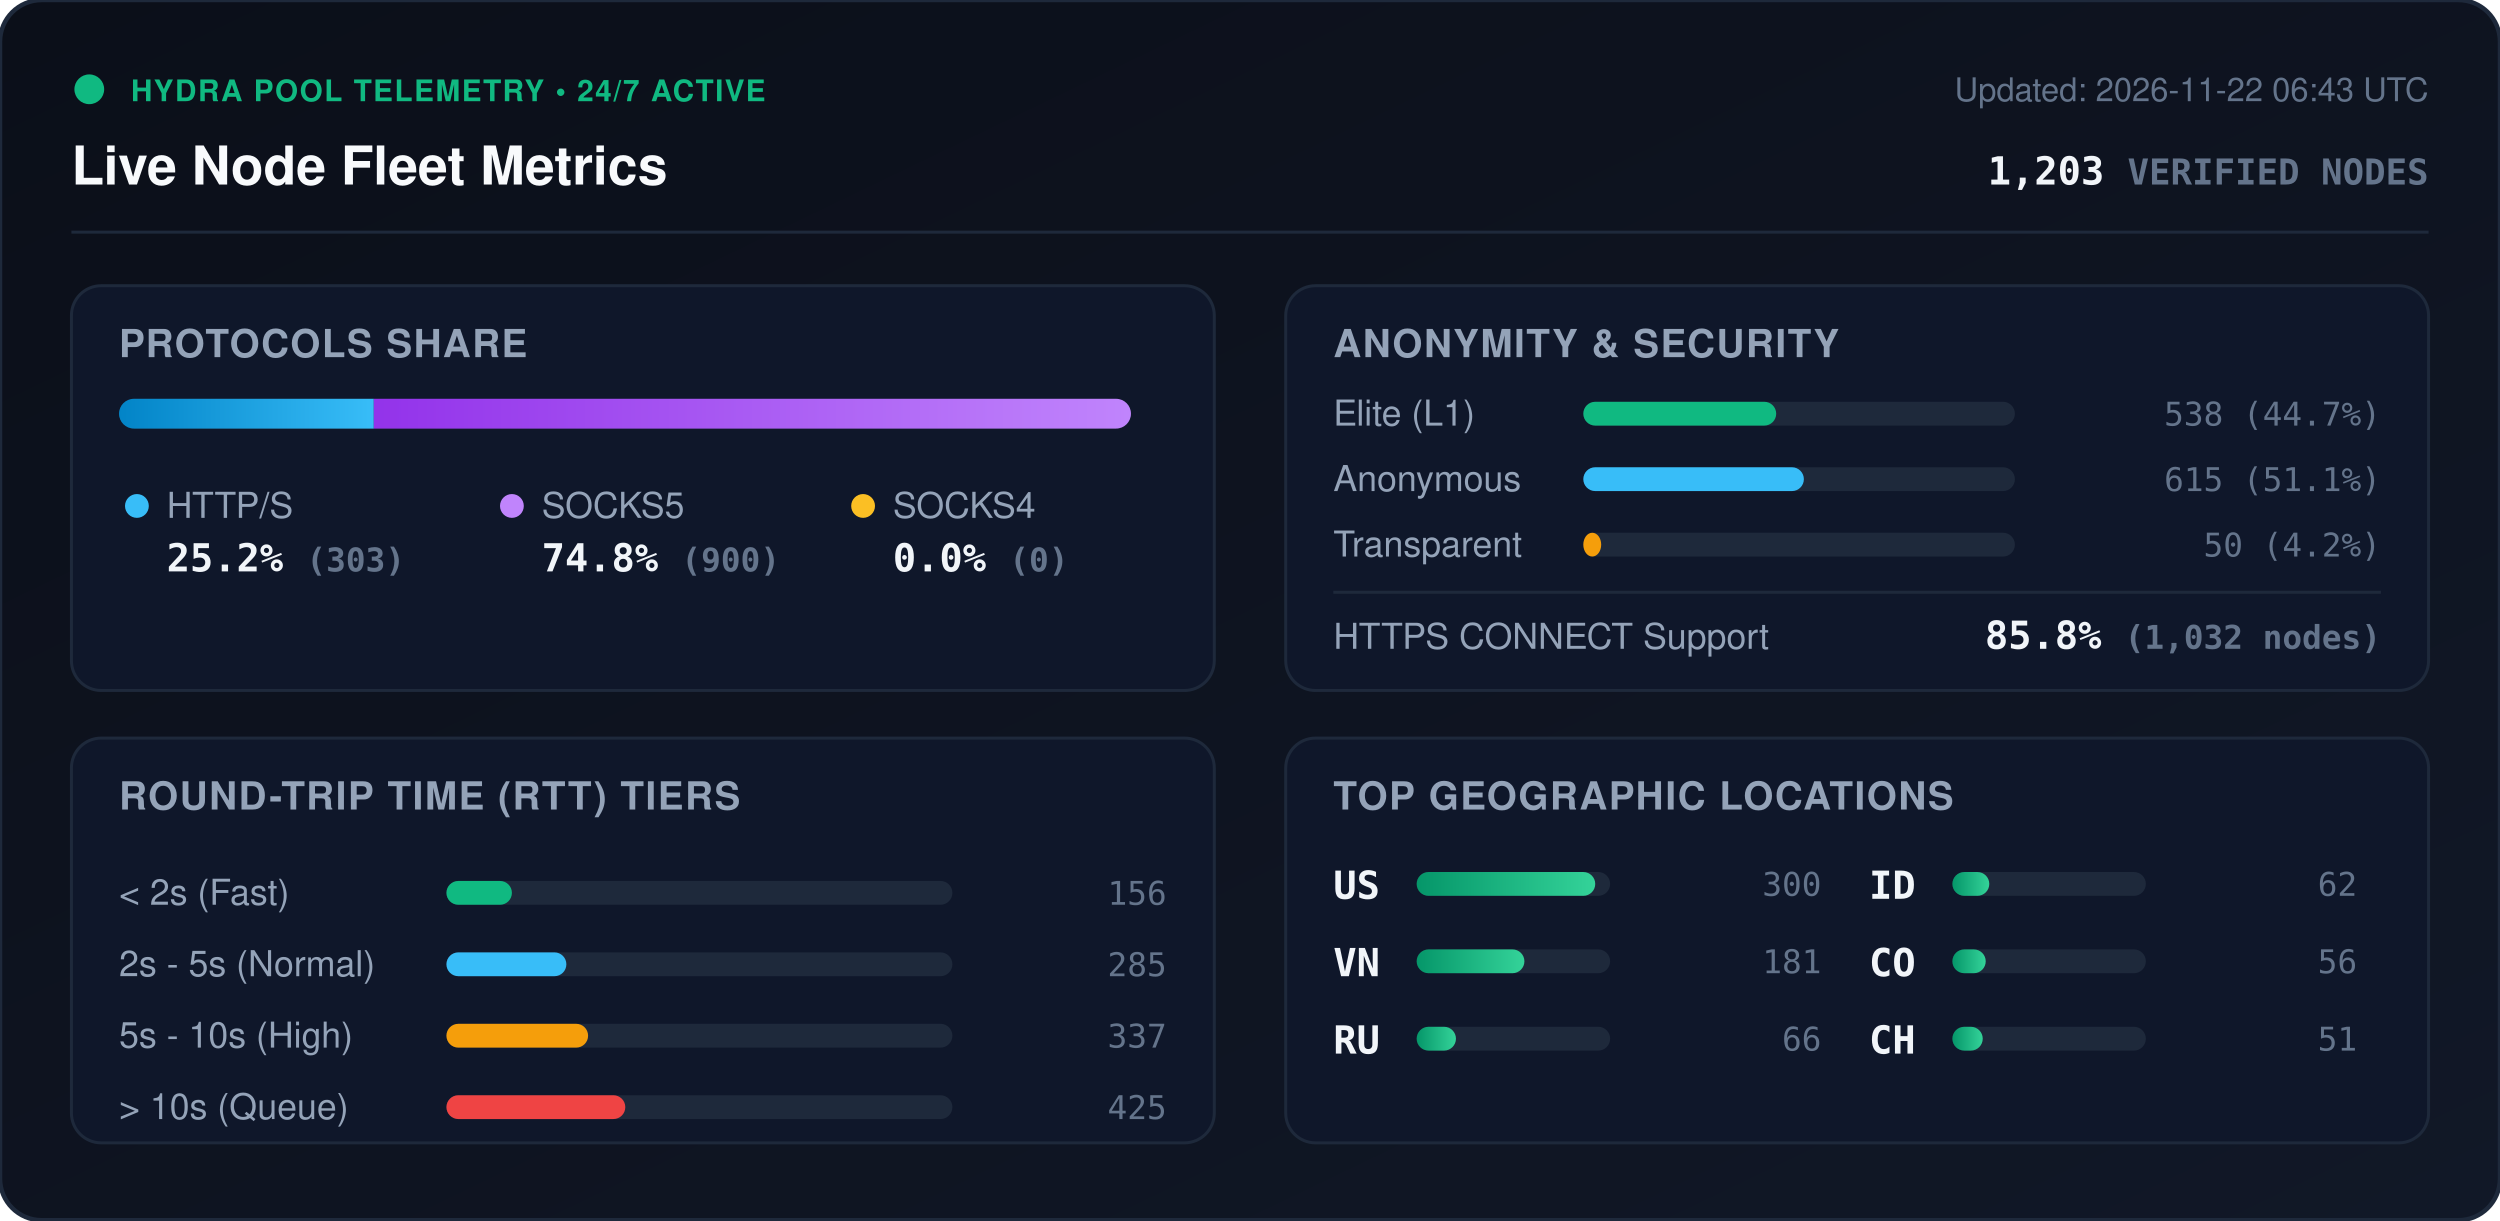
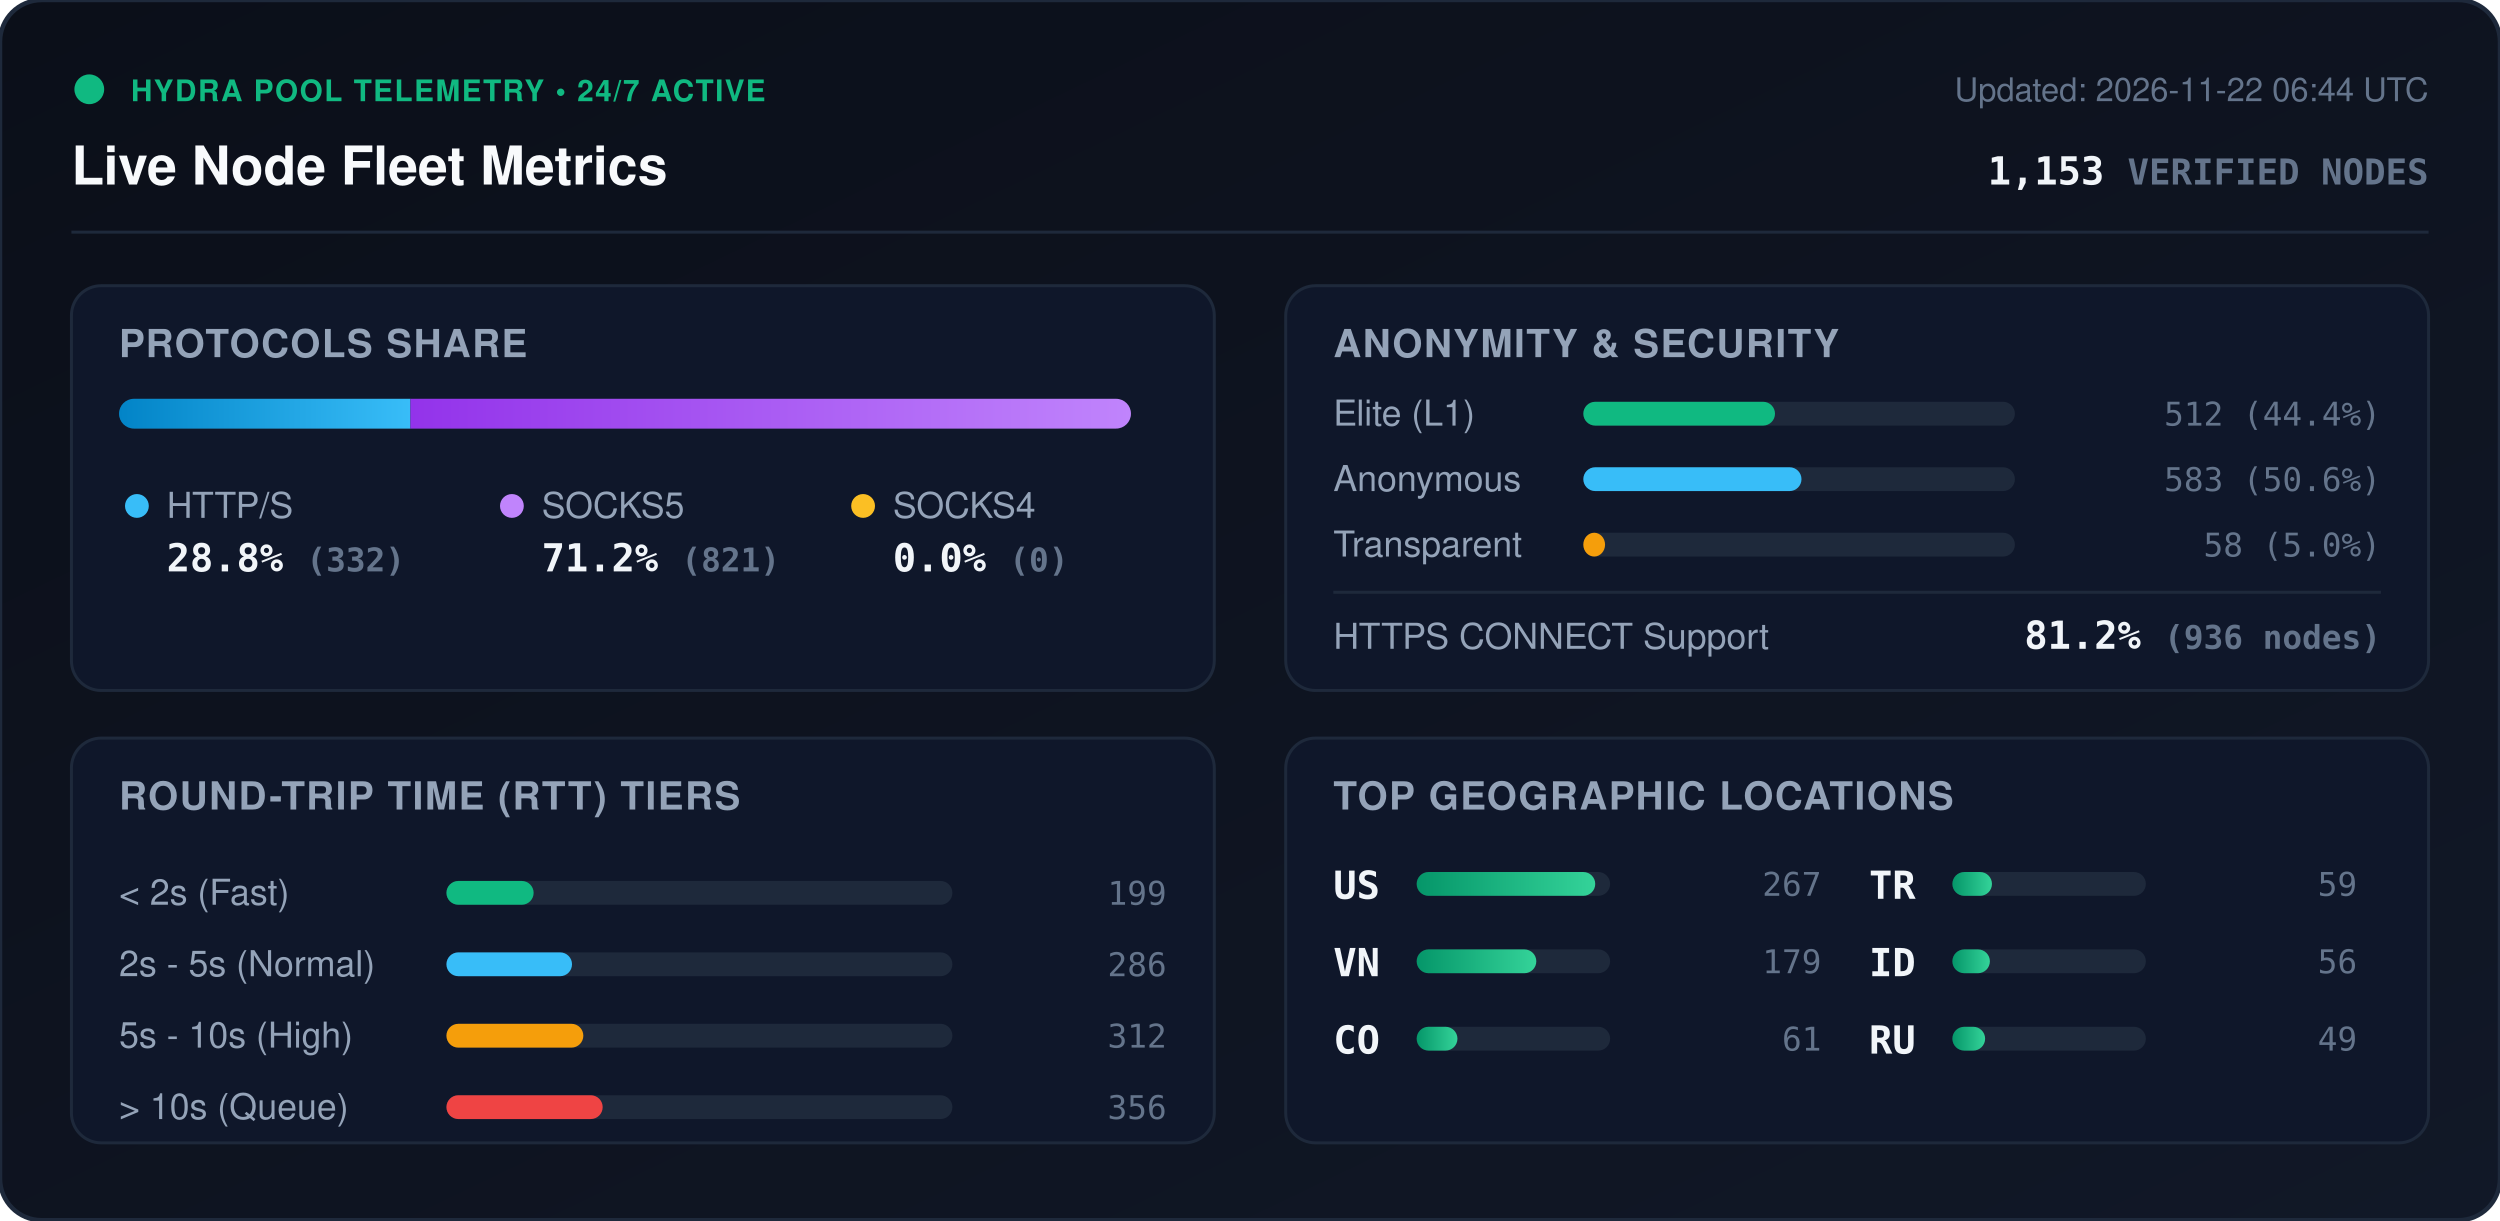
<svg xmlns="http://www.w3.org/2000/svg" viewBox="0 0 840 410" width="840" height="410" style="max-width: 100%; height: auto;">
  <defs>
    <linearGradient id="bg" x1="0%" y1="0%" x2="100%" y2="100%">
      <stop offset="0%" stop-color="#0b0f19" />
      <stop offset="100%" stop-color="#111827" />
    </linearGradient>
    <linearGradient id="bar-http" x1="0%" y1="0%" x2="100%" y2="0%">
      <stop offset="0%" stop-color="#0284c7" />
      <stop offset="100%" stop-color="#38bdf8" />
    </linearGradient>
    <linearGradient id="bar-socks5" x1="0%" y1="0%" x2="100%" y2="0%">
      <stop offset="0%" stop-color="#9333ea" />
      <stop offset="100%" stop-color="#c084fc" />
    </linearGradient>
    <linearGradient id="bar-socks4" x1="0%" y1="0%" x2="100%" y2="0%">
      <stop offset="0%" stop-color="#d97706" />
      <stop offset="100%" stop-color="#fbbf24" />
    </linearGradient>
    <linearGradient id="bar-green" x1="0%" y1="0%" x2="100%" y2="0%">
      <stop offset="0%" stop-color="#059669" />
      <stop offset="100%" stop-color="#34d399" />
    </linearGradient>
    <clipPath id="prog-track-clip">
      <rect width="340.0" height="10" rx="5" />
    </clipPath>
    <style>
      .title { font: 700 18px -apple-system, BlinkMacSystemFont, 'Segoe UI', Helvetica, Arial, sans-serif; fill: #f8fafc; }
      .sub { font: 500 11px -apple-system, BlinkMacSystemFont, 'Segoe UI', Helvetica, Arial, sans-serif; fill: #64748b; }
      .section-hdr { font: 600 13px -apple-system, BlinkMacSystemFont, 'Segoe UI', Helvetica, Arial, sans-serif; fill: #94a3b8; letter-spacing: 0.5px; }
      .metric-val { font: 700 13px -apple-system, BlinkMacSystemFont, 'Segoe UI', Helvetica, Arial, sans-serif; fill: #f1f5f9; }
      .metric-lbl { font: 500 12px -apple-system, BlinkMacSystemFont, 'Segoe UI', Helvetica, Arial, sans-serif; fill: #94a3b8; }
      .badge-txt { font: 700 10px -apple-system, BlinkMacSystemFont, 'Segoe UI', Helvetica, Arial, sans-serif; fill: #10b981; letter-spacing: 0.5px; }
      .mono { font-family: ui-monospace, SFMono-Regular, Menlo, Monaco, Consolas, monospace; }
      .pulse { animation: beacon 2s infinite ease-in-out; }
      @keyframes beacon { 0%, 100% { opacity: 1; } 50% { opacity: 0.35; } }
    </style>
  </defs>
  <rect width="840" height="410" rx="14" fill="url(#bg)" stroke="#1e293b" stroke-width="1.5" />
  <g transform="translate(24, 24)">
    <circle cx="6" cy="6" r="5" fill="#10b981" class="pulse" />
    <text x="20" y="10" class="badge-txt">HYDRA POOL TELEMETRY • 24/7 ACTIVE</text>
    <text x="0" y="38" class="title">Live Node Fleet Metrics</text>
-     <text x="792" y="10" text-anchor="end" class="sub">Updated: 2026-11-22 06:43 UTC</text>
-     <text x="792" y="38" text-anchor="end" class="metric-val mono" fill="#38bdf8">1,203 <tspan font-size="12" fill="#64748b">VERIFIED NODES</tspan>
+     <text x="792" y="10" text-anchor="end" class="sub">Updated: 2026-11-22 06:44 UTC</text>
+     <text x="792" y="38" text-anchor="end" class="metric-val mono" fill="#38bdf8">1,153 <tspan font-size="12" fill="#64748b">VERIFIED NODES</tspan>
    </text>
  </g>
  <line x1="24" y1="78" x2="816" y2="78" stroke="#1e293b" stroke-width="1" />
  <g transform="translate(24, 96)">
    <rect width="384" height="136" rx="10" fill="#0f172a" stroke="#1e293b" />
    <text x="16" y="24" class="section-hdr">PROTOCOLS SHARE</text>
    <g transform="translate(16, 38)">
      <rect width="340.0" height="10" rx="5" fill="#1e293b" />
      <g clip-path="url(#prog-track-clip)">
-         <rect x="0" width="85.6" height="10" fill="url(#bar-http)" />
-         <rect x="85.6" width="254.4" height="10" fill="url(#bar-socks5)" />
+         <rect x="0" width="97.9" height="10" fill="url(#bar-http)" />
+         <rect x="97.9" width="242.1" height="10" fill="url(#bar-socks5)" />
        <rect x="340.0" width="0.0" height="10" fill="url(#bar-socks4)" />
      </g>
    </g>
    <g transform="translate(16, 68)">
      <circle cx="6" cy="6" r="4" fill="#38bdf8" />
      <text x="16" y="10" class="metric-lbl">HTTP/S</text>
-       <text x="16" y="28" class="metric-val mono">25.2% <tspan font-size="11" fill="#64748b">(303)</tspan>
+       <text x="16" y="28" class="metric-val mono">28.8% <tspan font-size="11" fill="#64748b">(332)</tspan>
      </text>
      <circle cx="132" cy="6" r="4" fill="#c084fc" />
      <text x="142" y="10" class="metric-lbl">SOCKS5</text>
-       <text x="142" y="28" class="metric-val mono">74.8% <tspan font-size="11" fill="#64748b">(900)</tspan>
+       <text x="142" y="28" class="metric-val mono">71.2% <tspan font-size="11" fill="#64748b">(821)</tspan>
      </text>
      <circle cx="250" cy="6" r="4" fill="#fbbf24" />
      <text x="260" y="10" class="metric-lbl">SOCKS4</text>
      <text x="260" y="28" class="metric-val mono">0.0% <tspan font-size="11" fill="#64748b">(0)</tspan>
      </text>
    </g>
  </g>
  <g transform="translate(432, 96)">
    <rect width="384" height="136" rx="10" fill="#0f172a" stroke="#1e293b" />
    <text x="16" y="24" class="section-hdr">ANONYMITY &amp; SECURITY</text>
    <text x="16" y="47" class="metric-lbl">Elite (L1)</text>
    <rect x="100" y="39" width="145.0" height="8" rx="4" fill="#1e293b" />
-     <rect x="100" y="39" width="64.8" height="8" rx="4" fill="#10b981" />
-     <text x="368" y="47" text-anchor="end" class="mono sub" fill="#e2e8f0">538 (44.7%)</text>
+     <rect x="100" y="39" width="64.4" height="8" rx="4" fill="#10b981" />
+     <text x="368" y="47" text-anchor="end" class="mono sub" fill="#e2e8f0">512 (44.4%)</text>
    <text x="16" y="69" class="metric-lbl">Anonymous</text>
    <rect x="100" y="61" width="145.0" height="8" rx="4" fill="#1e293b" />
-     <rect x="100" y="61" width="74.1" height="8" rx="4" fill="#38bdf8" />
-     <text x="368" y="69" text-anchor="end" class="mono sub" fill="#e2e8f0">615 (51.1%)</text>
+     <rect x="100" y="61" width="73.3" height="8" rx="4" fill="#38bdf8" />
+     <text x="368" y="69" text-anchor="end" class="mono sub" fill="#e2e8f0">583 (50.6%)</text>
    <text x="16" y="91" class="metric-lbl">Transparent</text>
    <rect x="100" y="83" width="145.0" height="8" rx="4" fill="#1e293b" />
-     <rect x="100" y="83" width="6.0" height="8" rx="4" fill="#f59e0b" />
-     <text x="368" y="91" text-anchor="end" class="mono sub" fill="#e2e8f0">50 (4.2%)</text>
+     <rect x="100" y="83" width="7.3" height="8" rx="4" fill="#f59e0b" />
+     <text x="368" y="91" text-anchor="end" class="mono sub" fill="#e2e8f0">58 (5.0%)</text>
    <line x1="16" y1="103" x2="368" y2="103" stroke="#1e293b" stroke-width="1" />
    <text x="16" y="122" class="metric-lbl">HTTPS CONNECT Support</text>
-     <text x="368" y="122" text-anchor="end" class="metric-val mono" fill="#34d399">85.8% <tspan font-size="11" fill="#64748b">(1,032 nodes)</tspan>
+     <text x="368" y="122" text-anchor="end" class="metric-val mono" fill="#34d399">81.2% <tspan font-size="11" fill="#64748b">(936 nodes)</tspan>
    </text>
  </g>
  <g transform="translate(24, 248)">
    <rect width="384" height="136" rx="10" fill="#0f172a" stroke="#1e293b" />
    <text x="16" y="24" class="section-hdr">ROUND-TRIP TIME (RTT) TIERS</text>
    <g transform="translate(16, 42)">
      <text x="0" y="14" class="metric-lbl">&lt; 2s (Fast)</text>
      <rect x="110" y="6" width="170" height="8" rx="4" fill="#1e293b" />
-       <rect x="110" y="6" width="22.0" height="8" rx="4" fill="#10b981" />
-       <text x="352" y="14" text-anchor="end" class="mono sub">156</text>
+       <rect x="110" y="6" width="29.3" height="8" rx="4" fill="#10b981" />
+       <text x="352" y="14" text-anchor="end" class="mono sub">199</text>
      <text x="0" y="38" class="metric-lbl">2s - 5s (Normal)</text>
      <rect x="110" y="30" width="170" height="8" rx="4" fill="#1e293b" />
-       <rect x="110" y="30" width="40.3" height="8" rx="4" fill="#38bdf8" />
-       <text x="352" y="38" text-anchor="end" class="mono sub">285</text>
+       <rect x="110" y="30" width="42.2" height="8" rx="4" fill="#38bdf8" />
+       <text x="352" y="38" text-anchor="end" class="mono sub">286</text>
      <text x="0" y="62" class="metric-lbl">5s - 10s (High)</text>
      <rect x="110" y="54" width="170" height="8" rx="4" fill="#1e293b" />
-       <rect x="110" y="54" width="47.6" height="8" rx="4" fill="#f59e0b" />
-       <text x="352" y="62" text-anchor="end" class="mono sub">337</text>
+       <rect x="110" y="54" width="46.0" height="8" rx="4" fill="#f59e0b" />
+       <text x="352" y="62" text-anchor="end" class="mono sub">312</text>
      <text x="0" y="86" class="metric-lbl">&gt; 10s (Queue)</text>
      <rect x="110" y="78" width="170" height="8" rx="4" fill="#1e293b" />
-       <rect x="110" y="78" width="60.1" height="8" rx="4" fill="#ef4444" />
-       <text x="352" y="86" text-anchor="end" class="mono sub">425</text>
+       <rect x="110" y="78" width="52.5" height="8" rx="4" fill="#ef4444" />
+       <text x="352" y="86" text-anchor="end" class="mono sub">356</text>
    </g>
  </g>
  <g transform="translate(432, 248)">
    <rect width="384" height="136" rx="10" fill="#0f172a" stroke="#1e293b" />
    <text x="16" y="24" class="section-hdr">TOP GEOGRAPHIC LOCATIONS</text>
    <g transform="translate(16, 42)">
      <g transform="translate(0, 0)">
        <text x="0" y="12" class="mono metric-val" font-size="12">US</text>
        <rect x="28" y="3" width="65" height="8" rx="4" fill="#1e293b" />
        <rect x="28" y="3" width="60.0" height="8" rx="4" fill="url(#bar-green)" />
-         <text x="164" y="11" text-anchor="end" class="mono sub">300</text>
+         <text x="164" y="11" text-anchor="end" class="mono sub">267</text>
      </g>
      <g transform="translate(0, 26)">
        <text x="0" y="12" class="mono metric-val" font-size="12">VN</text>
        <rect x="28" y="3" width="65" height="8" rx="4" fill="#1e293b" />
-         <rect x="28" y="3" width="36.2" height="8" rx="4" fill="url(#bar-green)" />
-         <text x="164" y="11" text-anchor="end" class="mono sub">181</text>
+         <rect x="28" y="3" width="40.2" height="8" rx="4" fill="url(#bar-green)" />
+         <text x="164" y="11" text-anchor="end" class="mono sub">179</text>
      </g>
      <g transform="translate(0, 52)">
-         <text x="0" y="12" class="mono metric-val" font-size="12">RU</text>
+         <text x="0" y="12" class="mono metric-val" font-size="12">CO</text>
        <rect x="28" y="3" width="65" height="8" rx="4" fill="#1e293b" />
-         <rect x="28" y="3" width="13.2" height="8" rx="4" fill="url(#bar-green)" />
-         <text x="164" y="11" text-anchor="end" class="mono sub">66</text>
+         <rect x="28" y="3" width="13.7" height="8" rx="4" fill="url(#bar-green)" />
+         <text x="164" y="11" text-anchor="end" class="mono sub">61</text>
      </g>
      <g transform="translate(180, 0)">
+         <text x="0" y="12" class="mono metric-val" font-size="12">TR</text>
+         <rect x="28" y="3" width="65" height="8" rx="4" fill="#1e293b" />
+         <rect x="28" y="3" width="13.3" height="8" rx="4" fill="url(#bar-green)" />
+         <text x="164" y="11" text-anchor="end" class="mono sub">59</text>
+       </g>
+       <g transform="translate(180, 26)">
        <text x="0" y="12" class="mono metric-val" font-size="12">ID</text>
        <rect x="28" y="3" width="65" height="8" rx="4" fill="#1e293b" />
-         <rect x="28" y="3" width="12.4" height="8" rx="4" fill="url(#bar-green)" />
-         <text x="164" y="11" text-anchor="end" class="mono sub">62</text>
-       </g>
-       <g transform="translate(180, 26)">
-         <text x="0" y="12" class="mono metric-val" font-size="12">CO</text>
-         <rect x="28" y="3" width="65" height="8" rx="4" fill="#1e293b" />
-         <rect x="28" y="3" width="11.2" height="8" rx="4" fill="url(#bar-green)" />
+         <rect x="28" y="3" width="12.6" height="8" rx="4" fill="url(#bar-green)" />
        <text x="164" y="11" text-anchor="end" class="mono sub">56</text>
      </g>
      <g transform="translate(180, 52)">
-         <text x="0" y="12" class="mono metric-val" font-size="12">CH</text>
+         <text x="0" y="12" class="mono metric-val" font-size="12">RU</text>
        <rect x="28" y="3" width="65" height="8" rx="4" fill="#1e293b" />
-         <rect x="28" y="3" width="10.2" height="8" rx="4" fill="url(#bar-green)" />
-         <text x="164" y="11" text-anchor="end" class="mono sub">51</text>
+         <rect x="28" y="3" width="11.0" height="8" rx="4" fill="url(#bar-green)" />
+         <text x="164" y="11" text-anchor="end" class="mono sub">49</text>
      </g>
    </g>
  </g>
</svg>
